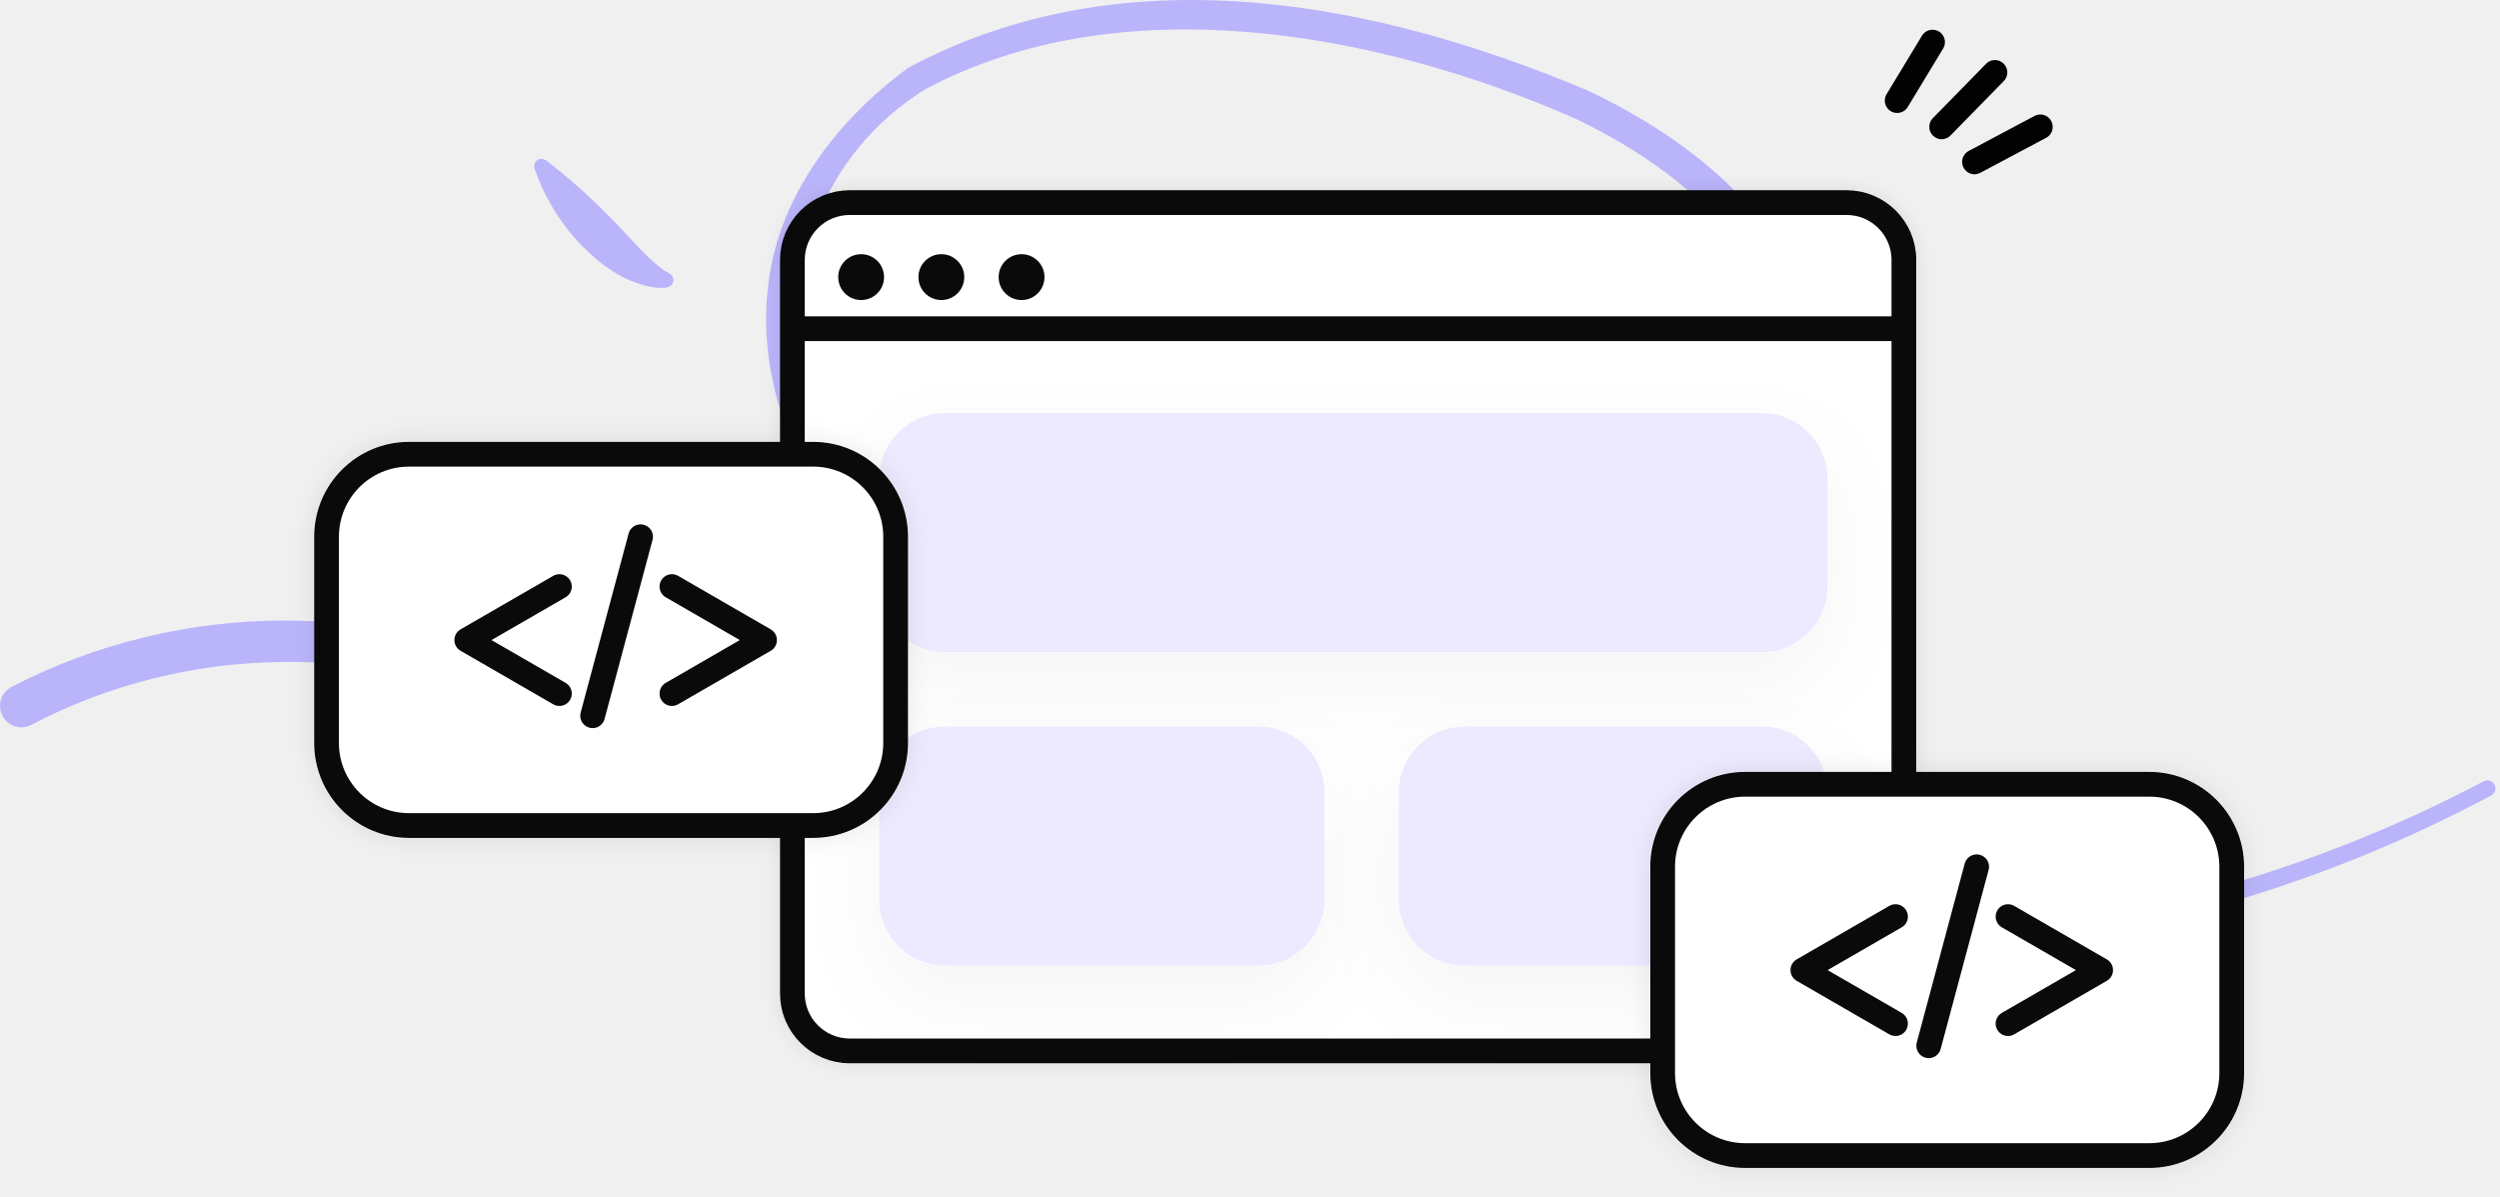
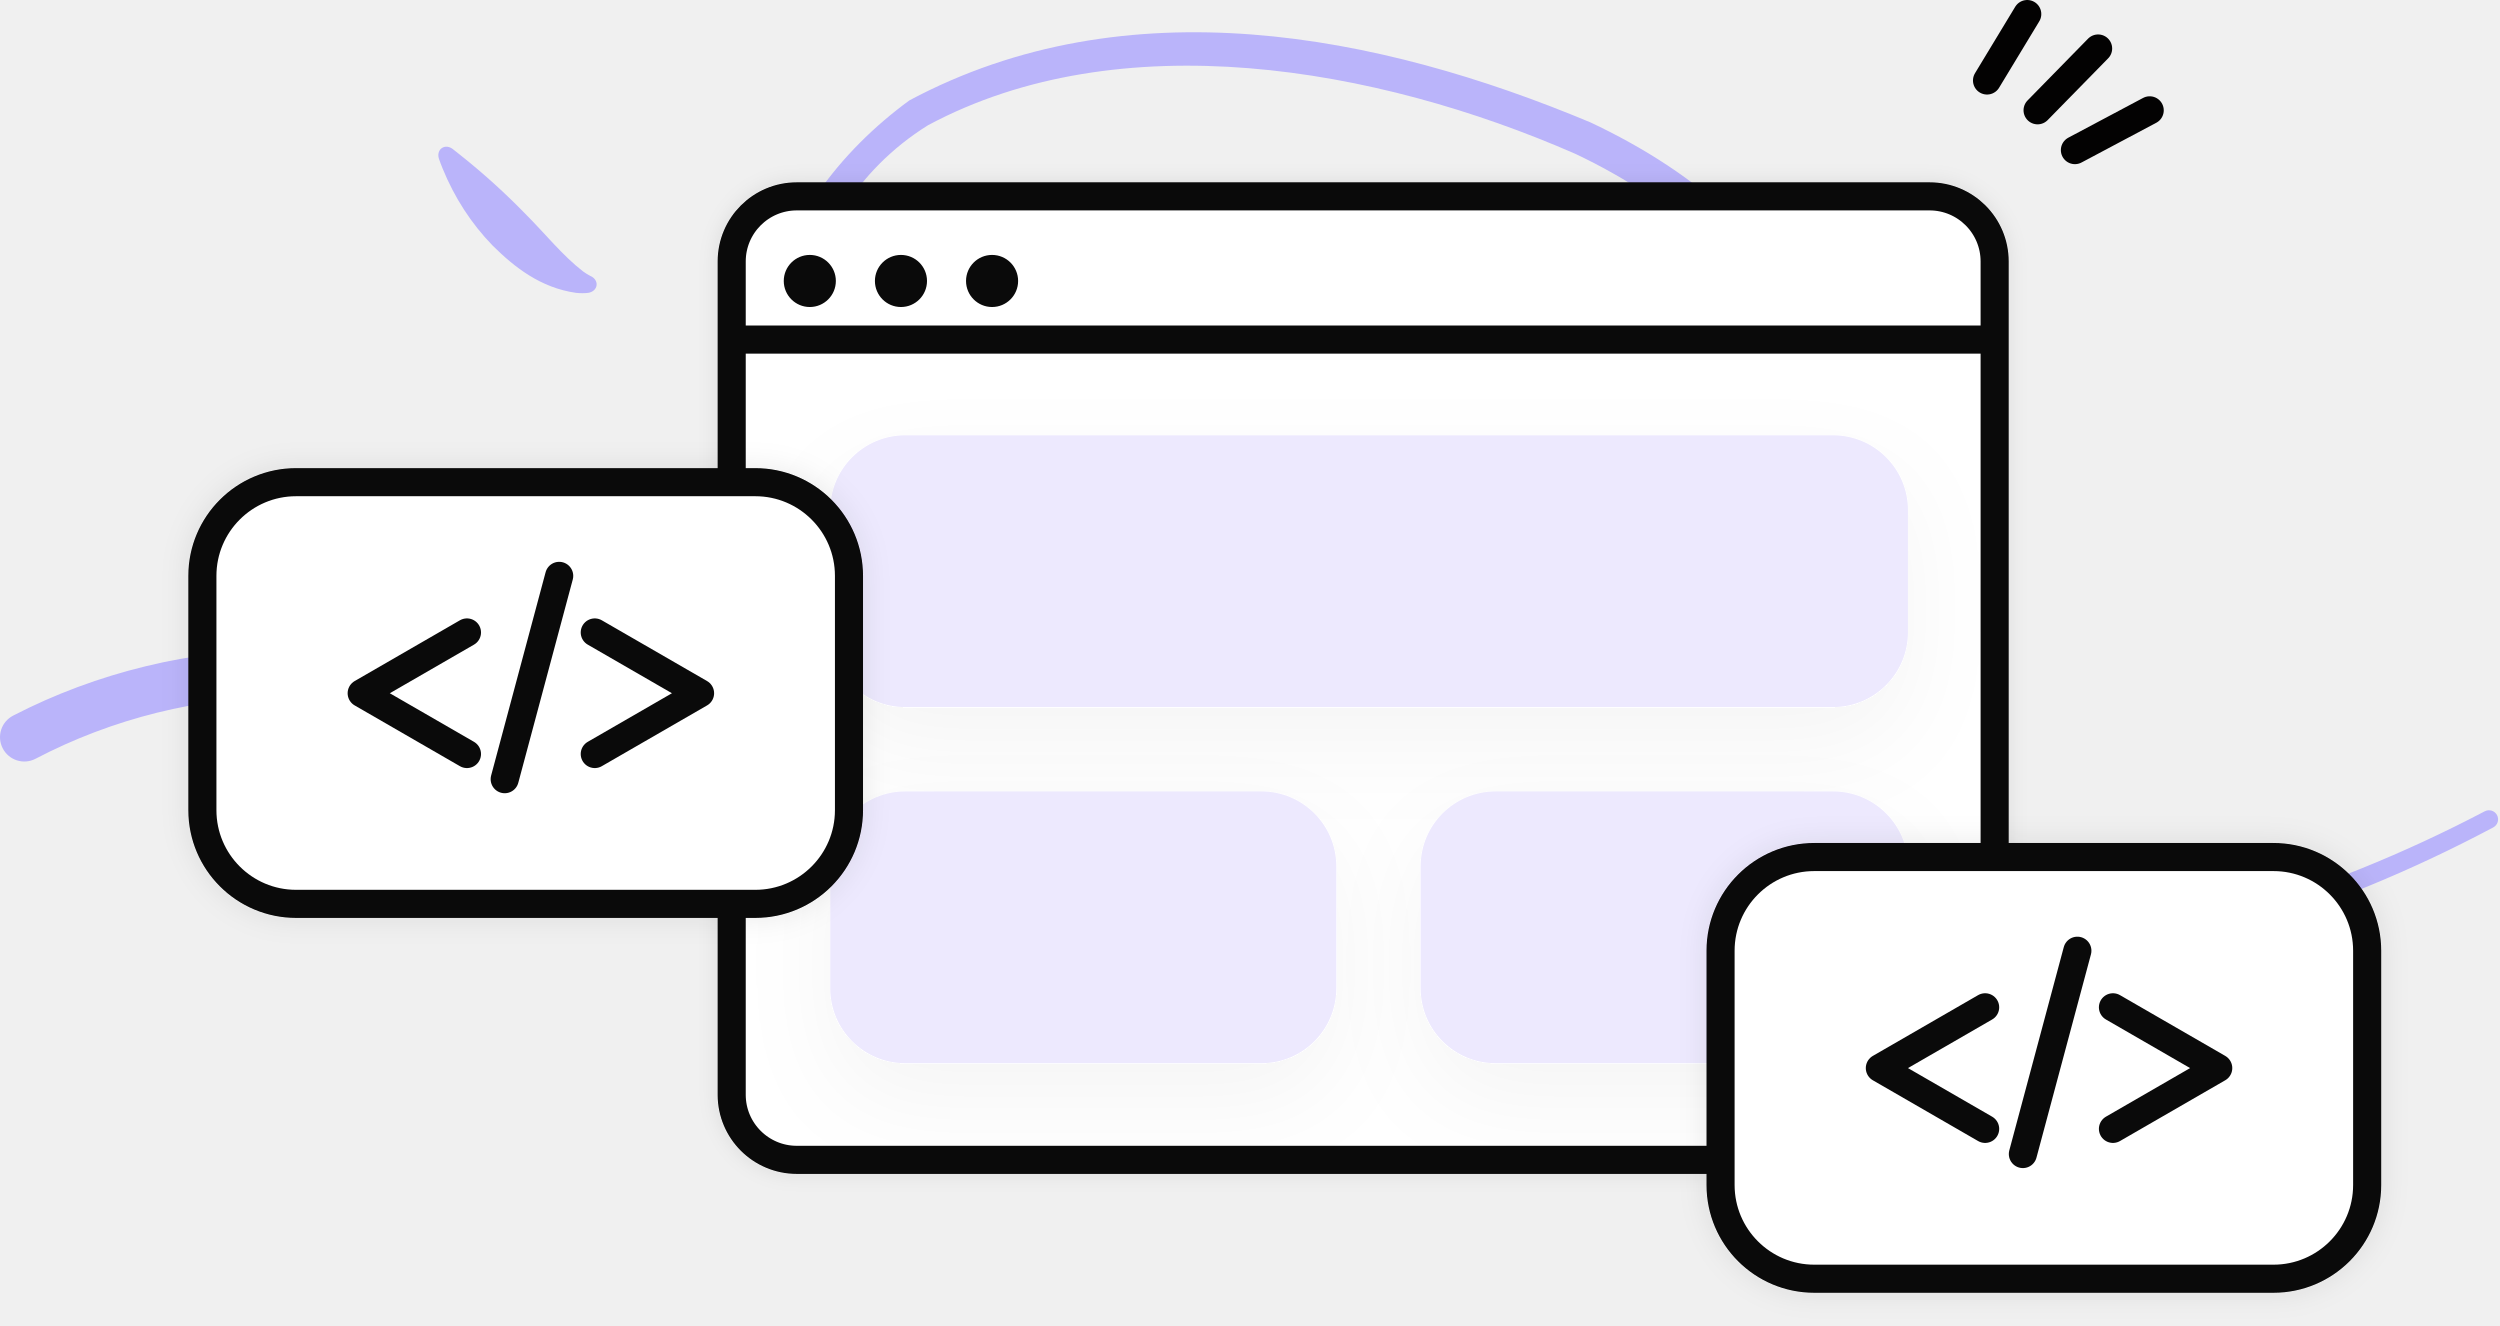
- <svg xmlns="http://www.w3.org/2000/svg" width="303" height="145" viewBox="0 0 303 145" fill="none">
-   <path d="M64.851 20.582C64.78 20.376 64.751 20.15 64.799 19.935C64.847 19.719 64.966 19.533 65.137 19.411C65.309 19.289 65.524 19.238 65.743 19.264C65.963 19.289 66.167 19.391 66.338 19.526C66.338 19.526 66.338 19.526 66.338 19.526C66.615 19.741 66.896 19.965 67.177 20.191C69.678 22.182 71.958 24.265 74.058 26.421C76.177 28.538 78.059 30.908 80.23 32.574C80.474 32.75 80.727 32.91 80.984 33.042C81.185 33.128 81.372 33.258 81.5 33.438C81.627 33.618 81.686 33.831 81.662 34.04C81.637 34.249 81.531 34.443 81.364 34.588C81.198 34.734 80.986 34.817 80.771 34.853C80.771 34.853 80.771 34.853 80.771 34.853C80.343 34.905 79.904 34.898 79.483 34.856C75.691 34.318 72.901 32.12 70.581 29.821C68.28 27.458 66.501 24.683 65.246 21.618C65.104 21.272 64.97 20.925 64.851 20.582Z" fill="#BAB4FA" />
-   <path d="M3.785 87.858C3.175 88.175 2.464 88.236 1.809 88.028C1.153 87.819 0.607 87.357 0.291 86.744C-0.026 86.132 -0.087 85.419 0.122 84.764C0.331 84.109 0.792 83.564 1.404 83.25C1.404 83.25 1.404 83.25 1.404 83.25C11.541 77.986 22.962 75.243 34.302 75.203C65.991 75.314 93.333 91.542 121.877 99.894C150.173 110.168 182.782 102.772 201.535 78.698C210.463 68.422 218.187 55.951 216.474 42.815C214.734 29.635 203.013 20.101 190.949 14.351C166.583 3.656 135.546 -1.738 112.081 10.884C94.44 21.935 91.623 46.381 104.293 62.513C115.743 78.987 133.4 90.62 151.721 98.908C188.806 115.372 231.792 118.589 270.799 107.037C281.327 103.925 291.39 99.83 301.139 94.695C301.366 94.575 301.633 94.55 301.879 94.626C302.125 94.702 302.331 94.873 302.451 95.1C302.572 95.327 302.597 95.593 302.522 95.839C302.447 96.086 302.277 96.292 302.05 96.413C302.05 96.413 302.05 96.413 302.05 96.413C292.214 101.656 282.048 105.852 271.401 109.057C231.942 120.946 188.397 117.929 150.621 101.384C131.945 93.026 113.878 81.359 101.806 64.211C95.9 55.644 91.74 45.098 93.174 34.329C94.489 23.547 101.701 14.384 110.108 8.224C136.316 -5.806 166.85 0.138 192.554 10.992C205.095 16.927 218.175 26.995 220.363 42.27C222.325 57.453 213.798 70.703 204.653 81.41C185.688 106.562 149.467 114.96 120.592 104.288C91.339 95.781 64.087 80.074 34.354 80.226C23.72 80.325 13.224 82.906 3.785 87.858Z" fill="#BAB4FA" />
-   <path d="M230.03 12.192L234.32 5.104" stroke="#030202" stroke-width="3" stroke-linecap="round" />
-   <path d="M235.424 15.372L241.882 8.779" stroke="#030202" stroke-width="3" stroke-linecap="round" />
-   <path d="M239.405 19.62L247.386 15.378" stroke="#030202" stroke-width="3" stroke-linecap="round" />
-   <g filter="url(#filter0_d_1463_294)">
-     <rect x="96.075" y="24.555" width="134.769" height="102.813" rx="6.947" fill="white" />
-     <rect x="96.075" y="24.555" width="134.769" height="102.813" rx="6.947" stroke="#0A0A0A" stroke-width="3" />
+ <svg xmlns="http://www.w3.org/2000/svg" width="247" height="131" viewBox="0 0 247 131" fill="none">
+   <g id="1440w">
+     <g id="05 Â· The Spiral Method">
+       <g id="cards">
+         <g id="card-step7">
+           <g id="Frame 379">
+             <g id="browser">
+               <g id="Group 44">
+                 <path id="Vector 318" d="M43.378 15.72C43.312 15.53 43.285 15.32 43.33 15.121C43.374 14.921 43.484 14.748 43.643 14.636C43.802 14.523 44.001 14.476 44.204 14.5C44.407 14.523 44.596 14.617 44.754 14.742C44.754 14.742 44.754 14.742 44.754 14.742C45.011 14.942 45.271 15.149 45.531 15.358C47.847 17.202 49.958 19.13 51.903 21.127C53.864 23.086 55.607 25.281 57.617 26.824C57.843 26.986 58.078 27.135 58.315 27.257C58.501 27.336 58.674 27.457 58.792 27.623C58.911 27.79 58.965 27.987 58.943 28.181C58.92 28.375 58.821 28.554 58.667 28.689C58.513 28.823 58.317 28.9 58.118 28.934C58.118 28.934 58.118 28.934 58.118 28.934C57.721 28.982 57.315 28.975 56.925 28.936C53.414 28.439 50.831 26.403 48.683 24.274C46.553 22.087 44.905 19.517 43.743 16.679C43.611 16.359 43.488 16.038 43.378 15.72Z" fill="#BAB4FA" />
+                 <path id="Vector 215" d="M3.502 74.97C2.937 75.263 2.278 75.319 1.672 75.125C1.066 74.931 0.56 74.502 0.268 73.935C-0.025 73.367 -0.08 72.707 0.114 72.1C0.308 71.494 0.736 70.991 1.303 70.701C1.303 70.701 1.303 70.701 1.303 70.701C9.596 66.412 18.94 64.178 28.206 64.146C54.11 64.244 76.393 77.444 99.6 84.219C122.608 92.533 148.961 86.625 164.252 67.113C171.514 58.792 177.773 48.695 176.367 38.131C174.945 27.535 165.448 19.848 155.653 15.203C135.885 6.555 110.627 2.217 91.678 12.379C77.362 21.316 75.1 41.03 85.408 54.097C94.73 67.434 109.103 76.862 123.999 83.57C154.161 96.902 189.09 99.506 220.81 90.156C229.373 87.635 237.56 84.318 245.493 80.157C245.704 80.046 245.95 80.024 246.178 80.094C246.406 80.165 246.596 80.323 246.707 80.533C246.819 80.744 246.842 80.99 246.772 81.218C246.702 81.446 246.544 81.637 246.334 81.749C246.334 81.749 246.334 81.749 246.334 81.749C238.32 86.009 230.038 89.42 221.366 92.025C189.229 101.689 153.785 99.269 122.985 85.865C107.761 79.093 93.01 69.635 83.111 55.676C78.272 48.71 74.828 40.09 75.993 31.264C77.061 22.425 82.987 14.932 89.855 9.913C111.339 -1.547 136.129 3.299 157.132 12.09C167.366 16.906 178.12 25.072 179.966 37.617C181.608 50.089 174.598 60.909 167.135 69.629C151.64 90.14 121.954 96.966 98.413 88.288C74.552 81.371 52.355 68.652 28.255 68.798C19.64 68.883 11.149 70.969 3.502 74.97Z" fill="#BAB4FA" />
+                 <path id="Vector 353" d="M196.319 7.952L200.291 1.389" stroke="#030202" stroke-width="2.778" stroke-linecap="round" />
+                 <path id="Vector 354" d="M201.314 10.896L207.293 4.792" stroke="#030202" stroke-width="2.778" stroke-linecap="round" />
+                 <path id="Vector 355" d="M205.001 14.83L212.39 10.902" stroke="#030202" stroke-width="2.778" stroke-linecap="round" />
+                 <g id="color-item" filter="url(#filter0_d_1626_43139)">
+                   <rect x="72.29" y="19.399" width="124.782" height="95.195" rx="6.432" fill="white" />
+                   <rect x="72.29" y="19.399" width="124.782" height="95.195" rx="6.432" stroke="#0A0A0A" stroke-width="2.778" />
+                 </g>
+                 <g id="background" filter="url(#filter1_d_1626_43139)">
+                   <rect x="82.029" y="43.008" width="106.478" height="26.851" rx="7.407" fill="#EDE9FE" />
+                 </g>
+                 <g id="background_2" filter="url(#filter2_d_1626_43139)">
+                   <rect x="82.029" y="78.193" width="49.998" height="26.851" rx="7.407" fill="#EDE9FE" />
+                 </g>
+                 <g id="background_3" filter="url(#filter3_d_1626_43139)">
+                   <rect x="140.361" y="78.193" width="48.147" height="26.851" rx="7.407" fill="#EDE9FE" />
+                 </g>
+                 <path id="Vector 356" d="M72.29 33.55H196.75" stroke="#0A0A0A" stroke-width="2.778" />
+                 <g id="color-item_2" filter="url(#filter4_d_1626_43139)">
+                   <rect x="19.994" y="47.638" width="63.887" height="41.665" rx="9.259" fill="white" />
+                   <rect x="19.994" y="47.638" width="63.887" height="41.665" rx="9.259" stroke="#0A0A0A" stroke-width="2.778" />
+                 </g>
+                 <g id="color-item_3" filter="url(#filter5_d_1626_43139)">
+                   <rect x="169.99" y="84.674" width="63.887" height="41.665" rx="9.259" fill="white" />
+                   <rect x="169.99" y="84.674" width="63.887" height="41.665" rx="9.259" stroke="#0A0A0A" stroke-width="2.778" />
+                 </g>
+                 <circle id="Ellipse 325" cx="80.009" cy="27.76" r="2.573" fill="#0A0A0A" />
+                 <circle id="Ellipse 326" cx="89.015" cy="27.76" r="2.573" fill="#0A0A0A" />
+                 <circle id="Ellipse 327" cx="98.017" cy="27.76" r="2.573" fill="#0A0A0A" />
+                 <path id="Vector 359" d="M46.135 62.487L35.735 68.492L46.135 74.496" stroke="#0A0A0A" stroke-width="2.778" stroke-linecap="round" stroke-linejoin="round" />
+                 <path id="Vector 362" d="M196.131 99.522L185.73 105.527L196.131 111.532" stroke="#0A0A0A" stroke-width="2.778" stroke-linecap="round" stroke-linejoin="round" />
+                 <path id="Vector 360" d="M58.764 62.487L69.165 68.492L58.764 74.496" stroke="#0A0A0A" stroke-width="2.778" stroke-linecap="round" stroke-linejoin="round" />
+                 <path id="Vector 363" d="M208.76 99.522L219.16 105.527L208.76 111.532" stroke="#0A0A0A" stroke-width="2.778" stroke-linecap="round" stroke-linejoin="round" />
+                 <path id="Vector 361" d="M55.247 56.897L49.865 76.982" stroke="#0A0A0A" stroke-width="2.778" stroke-linecap="round" stroke-linejoin="round" />
+                 <path id="Vector 364" d="M205.243 93.933L199.861 114.018" stroke="#0A0A0A" stroke-width="2.778" stroke-linecap="round" stroke-linejoin="round" />
+               </g>
+             </g>
+           </g>
+         </g>
+       </g>
+     </g>
  </g>
-   <g filter="url(#filter1_d_1463_294)">
-     <rect x="106.594" y="50.054" width="115" height="29" rx="8" fill="#EDE9FE" />
-   </g>
-   <g filter="url(#filter2_d_1463_294)">
-     <rect x="106.594" y="88.054" width="54" height="29" rx="8" fill="#EDE9FE" />
-   </g>
-   <g filter="url(#filter3_d_1463_294)">
-     <rect x="169.594" y="88.054" width="52" height="29" rx="8" fill="#EDE9FE" />
-   </g>
-   <path d="M96.075 39.838H230.496" stroke="#0A0A0A" stroke-width="3" />
-   <g filter="url(#filter4_d_1463_294)">
-     <rect x="39.594" y="55.054" width="69" height="45" rx="10" fill="white" />
-     <rect x="39.594" y="55.054" width="69" height="45" rx="10" stroke="#0A0A0A" stroke-width="3" />
-   </g>
-   <g filter="url(#filter5_d_1463_294)">
-     <rect x="201.594" y="95.054" width="69" height="45" rx="10" fill="white" />
-     <rect x="201.594" y="95.054" width="69" height="45" rx="10" stroke="#0A0A0A" stroke-width="3" />
-   </g>
-   <circle cx="104.411" cy="33.586" r="2.779" fill="#0A0A0A" />
-   <circle cx="114.137" cy="33.586" r="2.779" fill="#0A0A0A" />
-   <circle cx="123.863" cy="33.586" r="2.779" fill="#0A0A0A" />
-   <path d="M67.827 71.092L56.594 77.577L67.827 84.062" stroke="#0A0A0A" stroke-width="3" stroke-linecap="round" stroke-linejoin="round" />
-   <path d="M229.827 111.092L218.594 117.577L229.827 124.062" stroke="#0A0A0A" stroke-width="3" stroke-linecap="round" stroke-linejoin="round" />
-   <path d="M81.469 71.092L92.701 77.577L81.469 84.062" stroke="#0A0A0A" stroke-width="3" stroke-linecap="round" stroke-linejoin="round" />
-   <path d="M243.469 111.092L254.702 117.577L243.469 124.062" stroke="#0A0A0A" stroke-width="3" stroke-linecap="round" stroke-linejoin="round" />
-   <path d="M77.667 65.054L71.855 86.746" stroke="#0A0A0A" stroke-width="3" stroke-linecap="round" stroke-linejoin="round" />
-   <path d="M239.667 105.054L233.855 126.746" stroke="#0A0A0A" stroke-width="3" stroke-linecap="round" stroke-linejoin="round" />
  <defs>
-     <filter id="filter0_d_1463_294" x="92.482" y="20.962" width="141.954" height="109.999" filterUnits="userSpaceOnUse" color-interpolation-filters="sRGB">
+     <filter id="filter0_d_1626_43139" x="68.963" y="16.073" width="131.435" height="101.848" filterUnits="userSpaceOnUse" color-interpolation-filters="sRGB">
      <feFlood flood-opacity="0" result="BackgroundImageFix" />
      <feColorMatrix in="SourceAlpha" type="matrix" values="0 0 0 0 0 0 0 0 0 0 0 0 0 0 0 0 0 0 127 0" result="hardAlpha" />
      <feOffset />
-       <feGaussianBlur stdDeviation="1.046" />
+       <feGaussianBlur stdDeviation="0.969" />
      <feComposite in2="hardAlpha" operator="out" />
      <feColorMatrix type="matrix" values="0 0 0 0 0 0 0 0 0 0 0 0 0 0 0 0 0 0 0.08 0" />
-       <feBlend mode="normal" in2="BackgroundImageFix" result="effect1_dropShadow_1463_294" />
-       <feBlend mode="normal" in="SourceGraphic" in2="effect1_dropShadow_1463_294" result="shape" />
+       <feBlend mode="normal" in2="BackgroundImageFix" result="effect1_dropShadow_1626_43139" />
+       <feBlend mode="normal" in="SourceGraphic" in2="effect1_dropShadow_1626_43139" result="shape" />
    </filter>
-     <filter id="filter1_d_1463_294" x="96.594" y="44.054" width="135" height="49" filterUnits="userSpaceOnUse" color-interpolation-filters="sRGB">
+     <filter id="filter1_d_1626_43139" x="72.771" y="37.453" width="124.996" height="45.369" filterUnits="userSpaceOnUse" color-interpolation-filters="sRGB">
      <feFlood flood-opacity="0" result="BackgroundImageFix" />
      <feColorMatrix in="SourceAlpha" type="matrix" values="0 0 0 0 0 0 0 0 0 0 0 0 0 0 0 0 0 0 127 0" result="hardAlpha" />
-       <feOffset dy="4" />
-       <feGaussianBlur stdDeviation="5" />
+       <feOffset dy="3.704" />
+       <feGaussianBlur stdDeviation="4.629" />
      <feComposite in2="hardAlpha" operator="out" />
      <feColorMatrix type="matrix" values="0 0 0 0 0 0 0 0 0 0 0 0 0 0 0 0 0 0 0.04 0" />
-       <feBlend mode="normal" in2="BackgroundImageFix" result="effect1_dropShadow_1463_294" />
-       <feBlend mode="normal" in="SourceGraphic" in2="effect1_dropShadow_1463_294" result="shape" />
+       <feBlend mode="normal" in2="BackgroundImageFix" result="effect1_dropShadow_1626_43139" />
+       <feBlend mode="normal" in="SourceGraphic" in2="effect1_dropShadow_1626_43139" result="shape" />
    </filter>
-     <filter id="filter2_d_1463_294" x="96.594" y="82.054" width="74" height="49" filterUnits="userSpaceOnUse" color-interpolation-filters="sRGB">
+     <filter id="filter2_d_1626_43139" x="72.771" y="72.638" width="68.516" height="45.369" filterUnits="userSpaceOnUse" color-interpolation-filters="sRGB">
      <feFlood flood-opacity="0" result="BackgroundImageFix" />
      <feColorMatrix in="SourceAlpha" type="matrix" values="0 0 0 0 0 0 0 0 0 0 0 0 0 0 0 0 0 0 127 0" result="hardAlpha" />
-       <feOffset dy="4" />
-       <feGaussianBlur stdDeviation="5" />
+       <feOffset dy="3.704" />
+       <feGaussianBlur stdDeviation="4.629" />
      <feComposite in2="hardAlpha" operator="out" />
      <feColorMatrix type="matrix" values="0 0 0 0 0 0 0 0 0 0 0 0 0 0 0 0 0 0 0.04 0" />
-       <feBlend mode="normal" in2="BackgroundImageFix" result="effect1_dropShadow_1463_294" />
-       <feBlend mode="normal" in="SourceGraphic" in2="effect1_dropShadow_1463_294" result="shape" />
+       <feBlend mode="normal" in2="BackgroundImageFix" result="effect1_dropShadow_1626_43139" />
+       <feBlend mode="normal" in="SourceGraphic" in2="effect1_dropShadow_1626_43139" result="shape" />
    </filter>
-     <filter id="filter3_d_1463_294" x="159.594" y="82.054" width="72" height="49" filterUnits="userSpaceOnUse" color-interpolation-filters="sRGB">
+     <filter id="filter3_d_1626_43139" x="131.102" y="72.638" width="66.665" height="45.369" filterUnits="userSpaceOnUse" color-interpolation-filters="sRGB">
      <feFlood flood-opacity="0" result="BackgroundImageFix" />
      <feColorMatrix in="SourceAlpha" type="matrix" values="0 0 0 0 0 0 0 0 0 0 0 0 0 0 0 0 0 0 127 0" result="hardAlpha" />
-       <feOffset dy="4" />
-       <feGaussianBlur stdDeviation="5" />
+       <feOffset dy="3.704" />
+       <feGaussianBlur stdDeviation="4.629" />
      <feComposite in2="hardAlpha" operator="out" />
      <feColorMatrix type="matrix" values="0 0 0 0 0 0 0 0 0 0 0 0 0 0 0 0 0 0 0.04 0" />
-       <feBlend mode="normal" in2="BackgroundImageFix" result="effect1_dropShadow_1463_294" />
-       <feBlend mode="normal" in="SourceGraphic" in2="effect1_dropShadow_1463_294" result="shape" />
+       <feBlend mode="normal" in2="BackgroundImageFix" result="effect1_dropShadow_1626_43139" />
+       <feBlend mode="normal" in="SourceGraphic" in2="effect1_dropShadow_1626_43139" result="shape" />
    </filter>
-     <filter id="filter4_d_1463_294" x="35.082" y="50.541" width="78.025" height="54.025" filterUnits="userSpaceOnUse" color-interpolation-filters="sRGB">
+     <filter id="filter4_d_1626_43139" x="15.816" y="43.46" width="72.243" height="50.022" filterUnits="userSpaceOnUse" color-interpolation-filters="sRGB">
      <feFlood flood-opacity="0" result="BackgroundImageFix" />
      <feColorMatrix in="SourceAlpha" type="matrix" values="0 0 0 0 0 0 0 0 0 0 0 0 0 0 0 0 0 0 127 0" result="hardAlpha" />
      <feOffset />
-       <feGaussianBlur stdDeviation="1.506" />
+       <feGaussianBlur stdDeviation="1.395" />
      <feComposite in2="hardAlpha" operator="out" />
      <feColorMatrix type="matrix" values="0 0 0 0 0 0 0 0 0 0 0 0 0 0 0 0 0 0 0.08 0" />
-       <feBlend mode="normal" in2="BackgroundImageFix" result="effect1_dropShadow_1463_294" />
-       <feBlend mode="normal" in="SourceGraphic" in2="effect1_dropShadow_1463_294" result="shape" />
+       <feBlend mode="normal" in2="BackgroundImageFix" result="effect1_dropShadow_1626_43139" />
+       <feBlend mode="normal" in="SourceGraphic" in2="effect1_dropShadow_1626_43139" result="shape" />
    </filter>
-     <filter id="filter5_d_1463_294" x="197.082" y="90.541" width="78.025" height="54.025" filterUnits="userSpaceOnUse" color-interpolation-filters="sRGB">
+     <filter id="filter5_d_1626_43139" x="165.812" y="80.496" width="72.243" height="50.022" filterUnits="userSpaceOnUse" color-interpolation-filters="sRGB">
      <feFlood flood-opacity="0" result="BackgroundImageFix" />
      <feColorMatrix in="SourceAlpha" type="matrix" values="0 0 0 0 0 0 0 0 0 0 0 0 0 0 0 0 0 0 127 0" result="hardAlpha" />
      <feOffset />
-       <feGaussianBlur stdDeviation="1.506" />
+       <feGaussianBlur stdDeviation="1.395" />
      <feComposite in2="hardAlpha" operator="out" />
      <feColorMatrix type="matrix" values="0 0 0 0 0 0 0 0 0 0 0 0 0 0 0 0 0 0 0.08 0" />
-       <feBlend mode="normal" in2="BackgroundImageFix" result="effect1_dropShadow_1463_294" />
-       <feBlend mode="normal" in="SourceGraphic" in2="effect1_dropShadow_1463_294" result="shape" />
+       <feBlend mode="normal" in2="BackgroundImageFix" result="effect1_dropShadow_1626_43139" />
+       <feBlend mode="normal" in="SourceGraphic" in2="effect1_dropShadow_1626_43139" result="shape" />
    </filter>
+     <clipPath id="clip0_1626_43139">
+ 
+ </clipPath>
  </defs>
</svg>
